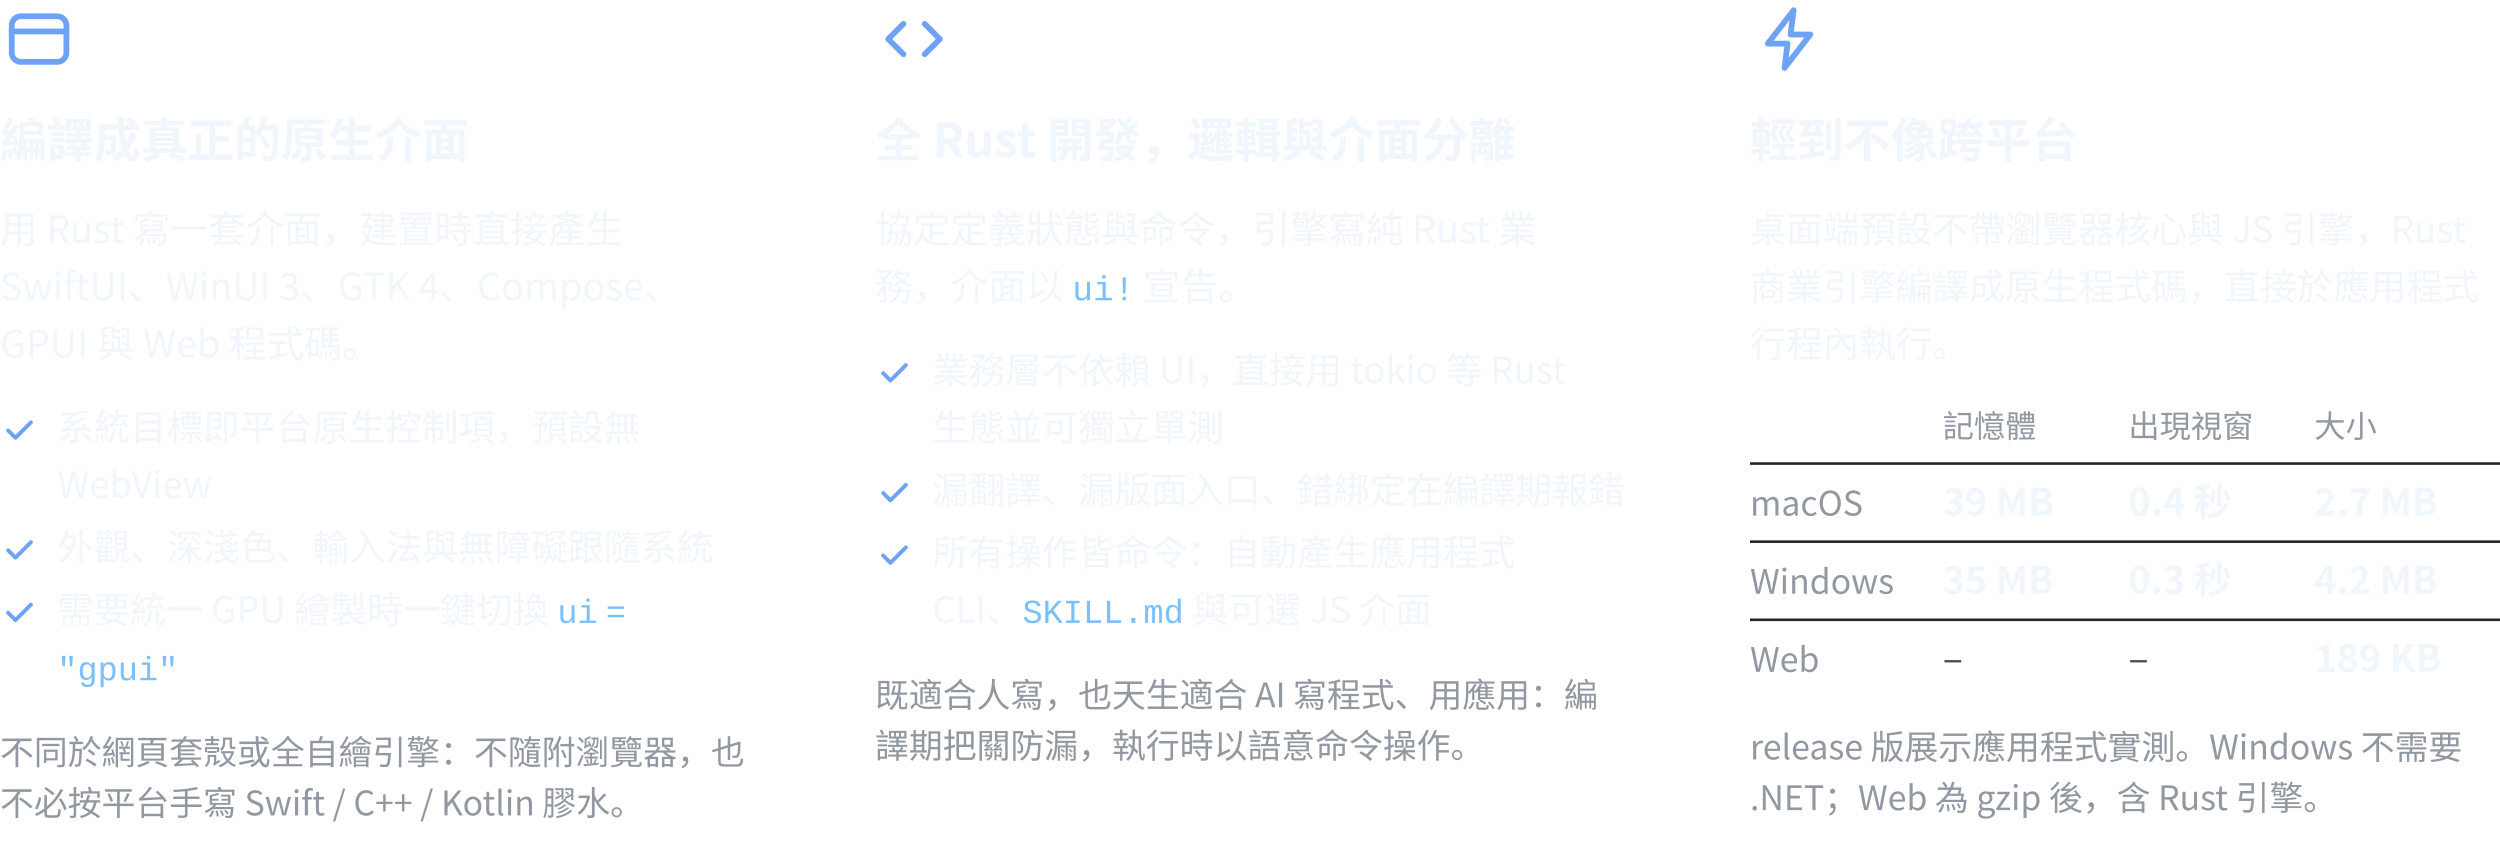
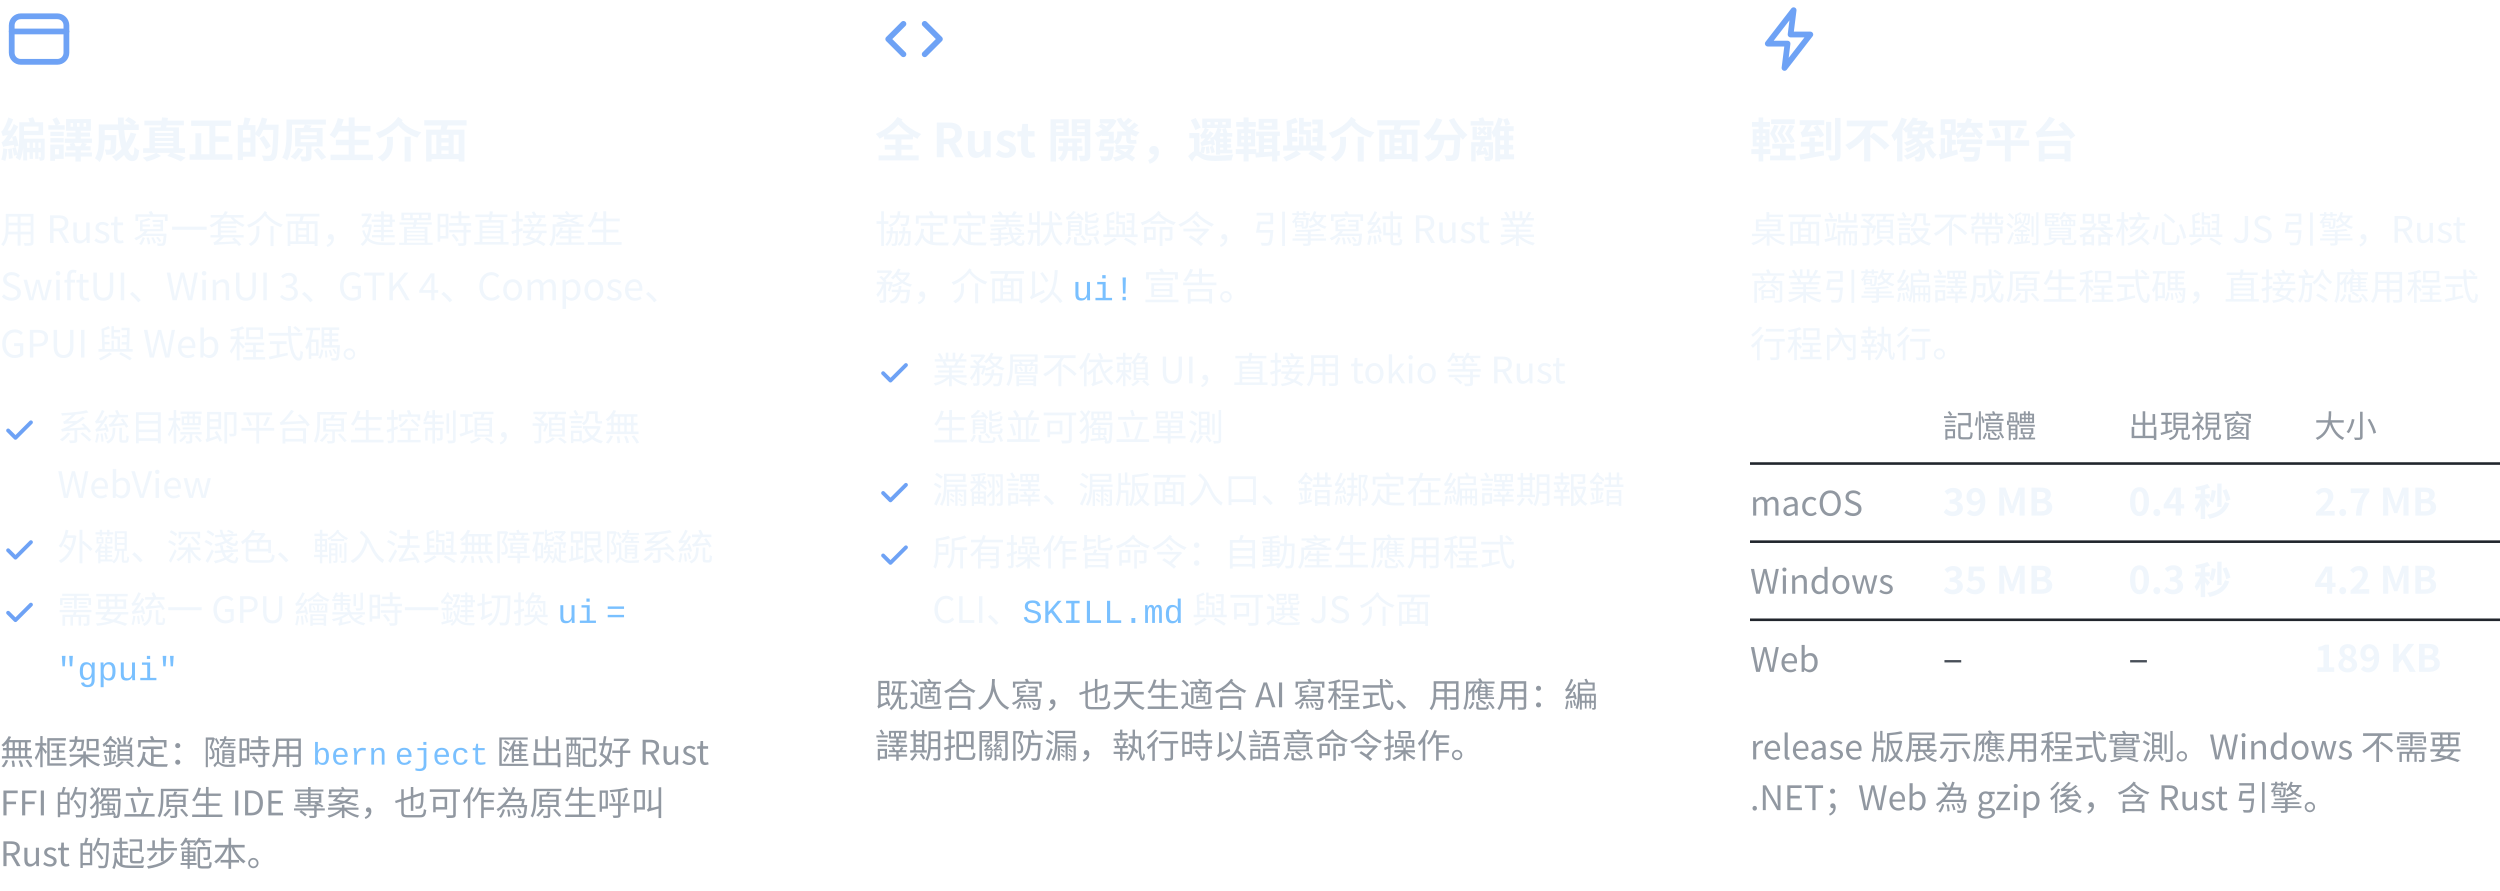
- <svg xmlns="http://www.w3.org/2000/svg" viewBox="0 0 960 323" width="960" height="323" font-family="-apple-system, BlinkMacSystemFont, 'Segoe UI', 'PingFang SC', 'Hiragino Sans GB', 'Microsoft YaHei', 'Noto Sans CJK SC', 'Helvetica Neue', Arial, sans-serif">
+ <svg xmlns="http://www.w3.org/2000/svg" viewBox="0 0 960 342" width="960" height="342" font-family="-apple-system, BlinkMacSystemFont, 'Segoe UI', 'PingFang SC', 'Hiragino Sans GB', 'Microsoft YaHei', 'Noto Sans CJK SC', 'Helvetica Neue', Arial, sans-serif">
  <defs>
    <symbol id="bern-logo" viewBox="0 0 1024 1024">
      <defs>
        <clipPath id="bern-symbol-disc">
          <circle cx="512" cy="512" r="512" />
        </clipPath>
      </defs>
      <g clip-path="url(#bern-symbol-disc)">
        <rect width="1024" height="1024" fill="#4A8BEF" />
        <path fill="#24324D" d="M 290.4 372.1 C 270.7 579.3 309.8 827.6 392.0 1060.0 L 1100 1100 L 1060.0 880.0 C 1013.0 692.2 904.4 451.5 684.3 270.5 A 14 14 0 0 0 662.4 286.5 C 693.7 364.2 711.6 444.8 715.3 529.4 A 36 36 0 0 1 691.6 564.9 C 620.6 590.7 549.5 616.5 478.5 642.4 A 36 36 0 0 1 436.0 628.1 C 383.8 547.6 344.6 461.1 317.8 369.5 A 14 14 0 0 0 290.4 372.1 Z" />
        <ellipse rx="22" ry="36" fill="#E8F4FF" transform="translate(520 760) rotate(-20)" />
        <ellipse rx="22" ry="36" fill="#E8F4FF" transform="translate(748 668) rotate(-20)" />
      </g>
    </symbol>
  </defs>
  <g transform="translate(0.0 0.0)">
    <g transform="translate(1.0 1.0) scale(1.1667)" fill="none" stroke="#6EA2F5" stroke-width="1.9" stroke-linecap="round" stroke-linejoin="round" color="#6EA2F5">
      <rect x="3" y="4.5" width="18" height="15" rx="3" />
      <path d="M3 9.5h18" />
    </g>
    <text x="0.0" y="60.4" font-size="18" fill="#F0F6FC" font-weight="700">編譯成真正的原生介面</text>
    <text x="0.0" y="93.3" font-size="14.5" fill="#F0F6FC">用 Rust 寫一套介面，建置時直接產生</text>
    <text x="0.0" y="115.3" font-size="14.5" fill="#F0F6FC">SwiftUI、WinUI 3、GTK 4、Compose、</text>
    <text x="0.0" y="137.3" font-size="14.5" fill="#F0F6FC">GPUI 與 Web 程式碼。</text>
    <g transform="translate(0.0 157.5) scale(0.625)" fill="none" stroke="#6EA2F5" stroke-width="2.4" stroke-linecap="round" stroke-linejoin="round" color="#6EA2F5">
      <path d="m5 12.5 4.5 4.5L19 7.5" />
    </g>
    <text x="22.0" y="169.2" font-size="14" fill="#F0F6FC">系統目標即平台原生控制項，預設無</text>
    <text x="22.0" y="191.2" font-size="14" fill="#F0F6FC">WebView</text>
    <g transform="translate(0.0 203.5) scale(0.625)" fill="none" stroke="#6EA2F5" stroke-width="2.4" stroke-linecap="round" stroke-linejoin="round" color="#6EA2F5">
      <path d="m5 12.5 4.5 4.5L19 7.5" />
    </g>
    <text x="22.0" y="215.2" font-size="14" fill="#F0F6FC">外觀、深淺色、輸入法與無障礙跟隨系統</text>
    <g transform="translate(0.0 227.5) scale(0.625)" fill="none" stroke="#6EA2F5" stroke-width="2.4" stroke-linecap="round" stroke-linejoin="round" color="#6EA2F5">
      <path d="m5 12.5 4.5 4.5L19 7.5" />
    </g>
    <text x="22.0" y="239.2" font-size="14" fill="#F0F6FC">需要統一 GPU 繪製時一鍵切換 <tspan font-family="ui-monospace, SFMono-Regular, Menlo, Consolas, 'Liberation Mono', monospace" font-size="12.9" fill="#79C0FF">ui</tspan>
      <tspan font-family="ui-monospace, SFMono-Regular, Menlo, Consolas, 'Liberation Mono', monospace" font-size="12.9" fill="#79C0FF">=</tspan>
    </text>
    <text x="22.0" y="261.2" font-size="14" fill="#F0F6FC">
      <tspan font-family="ui-monospace, SFMono-Regular, Menlo, Consolas, 'Liberation Mono', monospace" font-size="12.9" fill="#79C0FF">"gpui"</tspan>
    </text>
-     <text x="0.0" y="293.6" font-size="13" fill="#9198A1">不同於網頁套殼或全自繪引擎：不隨附瀏覽器，也</text>
-     <text x="0.0" y="313.1" font-size="13" fill="#9198A1">不必按平台手寫 Swift / C++ / Kotlin 膠水。</text>
+     <text x="0.0" y="293.6" font-size="13" fill="#9198A1">無框架鎖定：隨時用 <tspan font-family="ui-monospace, SFMono-Regular, Menlo, Consolas, 'Liberation Mono', monospace" font-size="12.0" fill="#79C0FF">bern</tspan>
+       <tspan font-family="ui-monospace, SFMono-Regular, Menlo, Consolas, 'Liberation Mono', monospace" font-size="12.0" fill="#79C0FF">eject</tspan> 匯出配好 Rust</text>
+     <text x="0.0" y="313.1" font-size="13" fill="#9198A1">FFI 的獨立原生 IDE 專案，也可作為原生呼叫</text>
+     <text x="0.0" y="332.6" font-size="13" fill="#9198A1">Rust 的起步範本。</text>
  </g>
  <g transform="translate(336.0 0.0)">
    <g transform="translate(1.0 1.0) scale(1.1667)" fill="none" stroke="#6EA2F5" stroke-width="1.9" stroke-linecap="round" stroke-linejoin="round" color="#6EA2F5">
      <path d="M8.5 7 3.5 12l5 5M15.5 7l5 5-5 5" />
    </g>
    <text x="0.0" y="60.4" font-size="18" fill="#F0F6FC" font-weight="700">全 Rust 開發，邏輯與介面分離</text>
    <text x="0.0" y="93.3" font-size="14.5" fill="#F0F6FC">協定定義狀態與命令，引擎寫純 Rust 業</text>
    <text x="0.0" y="115.3" font-size="14.5" fill="#F0F6FC">務，介面以 <tspan font-family="ui-monospace, SFMono-Regular, Menlo, Consolas, 'Liberation Mono', monospace" font-size="13.3" fill="#79C0FF">ui!</tspan> 宣告。</text>
    <g transform="translate(0.0 135.5) scale(0.625)" fill="none" stroke="#6EA2F5" stroke-width="2.4" stroke-linecap="round" stroke-linejoin="round" color="#6EA2F5">
      <path d="m5 12.5 4.5 4.5L19 7.5" />
    </g>
    <text x="22.0" y="147.2" font-size="14" fill="#F0F6FC">業務層不依賴 UI，直接用 tokio 等 Rust</text>
    <text x="22.0" y="169.2" font-size="14" fill="#F0F6FC">生態並可獨立單測</text>
    <g transform="translate(0.0 181.5) scale(0.625)" fill="none" stroke="#6EA2F5" stroke-width="2.4" stroke-linecap="round" stroke-linejoin="round" color="#6EA2F5">
      <path d="m5 12.5 4.5 4.5L19 7.5" />
    </g>
    <text x="22.0" y="193.2" font-size="14" fill="#F0F6FC">漏翻譯、漏版面入口、錯綁定在編譯期報錯</text>
    <g transform="translate(0.0 205.5) scale(0.625)" fill="none" stroke="#6EA2F5" stroke-width="2.4" stroke-linecap="round" stroke-linejoin="round" color="#6EA2F5">
      <path d="m5 12.5 4.5 4.5L19 7.5" />
    </g>
    <text x="22.0" y="217.2" font-size="14" fill="#F0F6FC">所有操作皆命令：自動產生應用程式</text>
    <text x="22.0" y="239.2" font-size="14" fill="#F0F6FC">CLI、<tspan font-family="ui-monospace, SFMono-Regular, Menlo, Consolas, 'Liberation Mono', monospace" font-size="12.9" fill="#79C0FF">SKILL.md</tspan> 與可選 JS 介面</text>
    <text x="0.0" y="271.6" font-size="13" fill="#9198A1">既適合人寫，也天生適合 AI 寫程式、用應用：編</text>
    <text x="0.0" y="291.1" font-size="13" fill="#9198A1">譯期把關防漏，執行時以語意命令操作。</text>
  </g>
  <g transform="translate(672.0 0.0)">
    <g transform="translate(1.0 1.0) scale(1.1667)" fill="none" stroke="#6EA2F5" stroke-width="1.9" stroke-linecap="round" stroke-linejoin="round" color="#6EA2F5">
      <path d="M13.5 2.5 5 13.5h6.5l-1 8 8.5-11h-6.5z" />
    </g>
    <text x="0.0" y="60.4" font-size="18" fill="#F0F6FC" font-weight="700">輕到不像跨平台</text>
    <text x="0.0" y="93.2" font-size="14" fill="#F0F6FC">桌面端預設不帶瀏覽器核心與 JS 引擎，Rust</text>
    <text x="0.0" y="115.2" font-size="14" fill="#F0F6FC">商業引擎編譯成原生程式碼，直接於應用程式</text>
    <text x="0.0" y="137.2" font-size="14" fill="#F0F6FC">行程內執行。</text>
    <text x="74.0" y="168" font-size="12" fill="#9198A1">記憶體</text>
    <text x="145.3" y="168" font-size="12" fill="#9198A1">出現視窗</text>
    <text x="216.7" y="168" font-size="12" fill="#9198A1">大小</text>
    <line x1="0" y1="178.0" x2="288.0" y2="178.0" stroke="#21262D" />
    <text x="0" y="198.0" font-size="13" fill="#9198A1">macOS</text>
    <text x="74.0" y="198.0" font-size="14.5" font-weight="700" fill="#F0F6FC">39 MB</text>
    <text x="145.3" y="198.0" font-size="14.5" font-weight="700" fill="#F0F6FC">0.4 秒</text>
    <text x="216.7" y="198.0" font-size="14.5" font-weight="700" fill="#F0F6FC">2.7 MB</text>
    <line x1="0" y1="208.0" x2="288.0" y2="208.0" stroke="#21262D" />
    <text x="0" y="228.0" font-size="13" fill="#9198A1">Windows</text>
    <text x="74.0" y="228.0" font-size="14.5" font-weight="700" fill="#F0F6FC">35 MB</text>
    <text x="145.3" y="228.0" font-size="14.5" font-weight="700" fill="#F0F6FC">0.3 秒</text>
    <text x="216.7" y="228.0" font-size="14.5" font-weight="700" fill="#F0F6FC">4.2 MB</text>
    <line x1="0" y1="238.0" x2="288.0" y2="238.0" stroke="#21262D" />
    <text x="0" y="258.0" font-size="13" fill="#9198A1">Web</text>
    <text x="74.0" y="258.0" font-size="14.5" font-weight="400" fill="#484F58">–</text>
    <text x="145.3" y="258.0" font-size="14.5" font-weight="400" fill="#484F58">–</text>
    <text x="216.7" y="258.0" font-size="14.5" font-weight="700" fill="#F0F6FC">189 KB</text>
    <text x="0.0" y="291.6" font-size="13" fill="#9198A1">release 版展示應用程式實測。Windows 不需要</text>
    <text x="0.0" y="311.1" font-size="13" fill="#9198A1">.NET；Web 為 gzip 後，含 Rust 引擎。</text>
  </g>
</svg>
